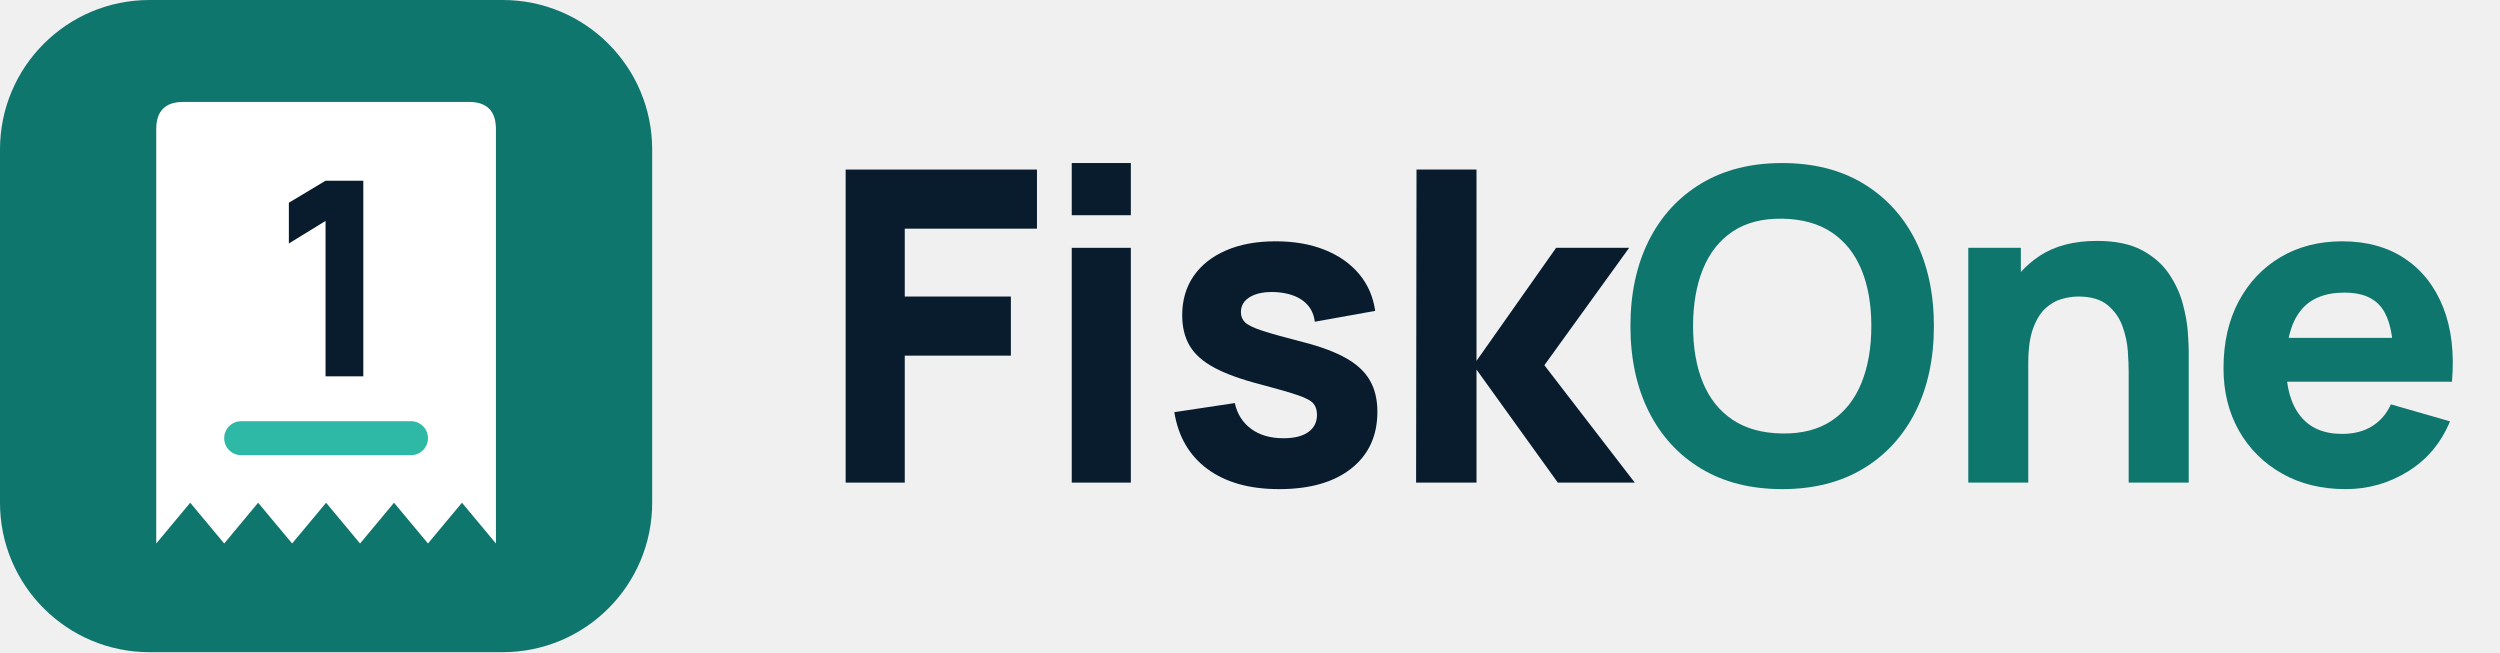
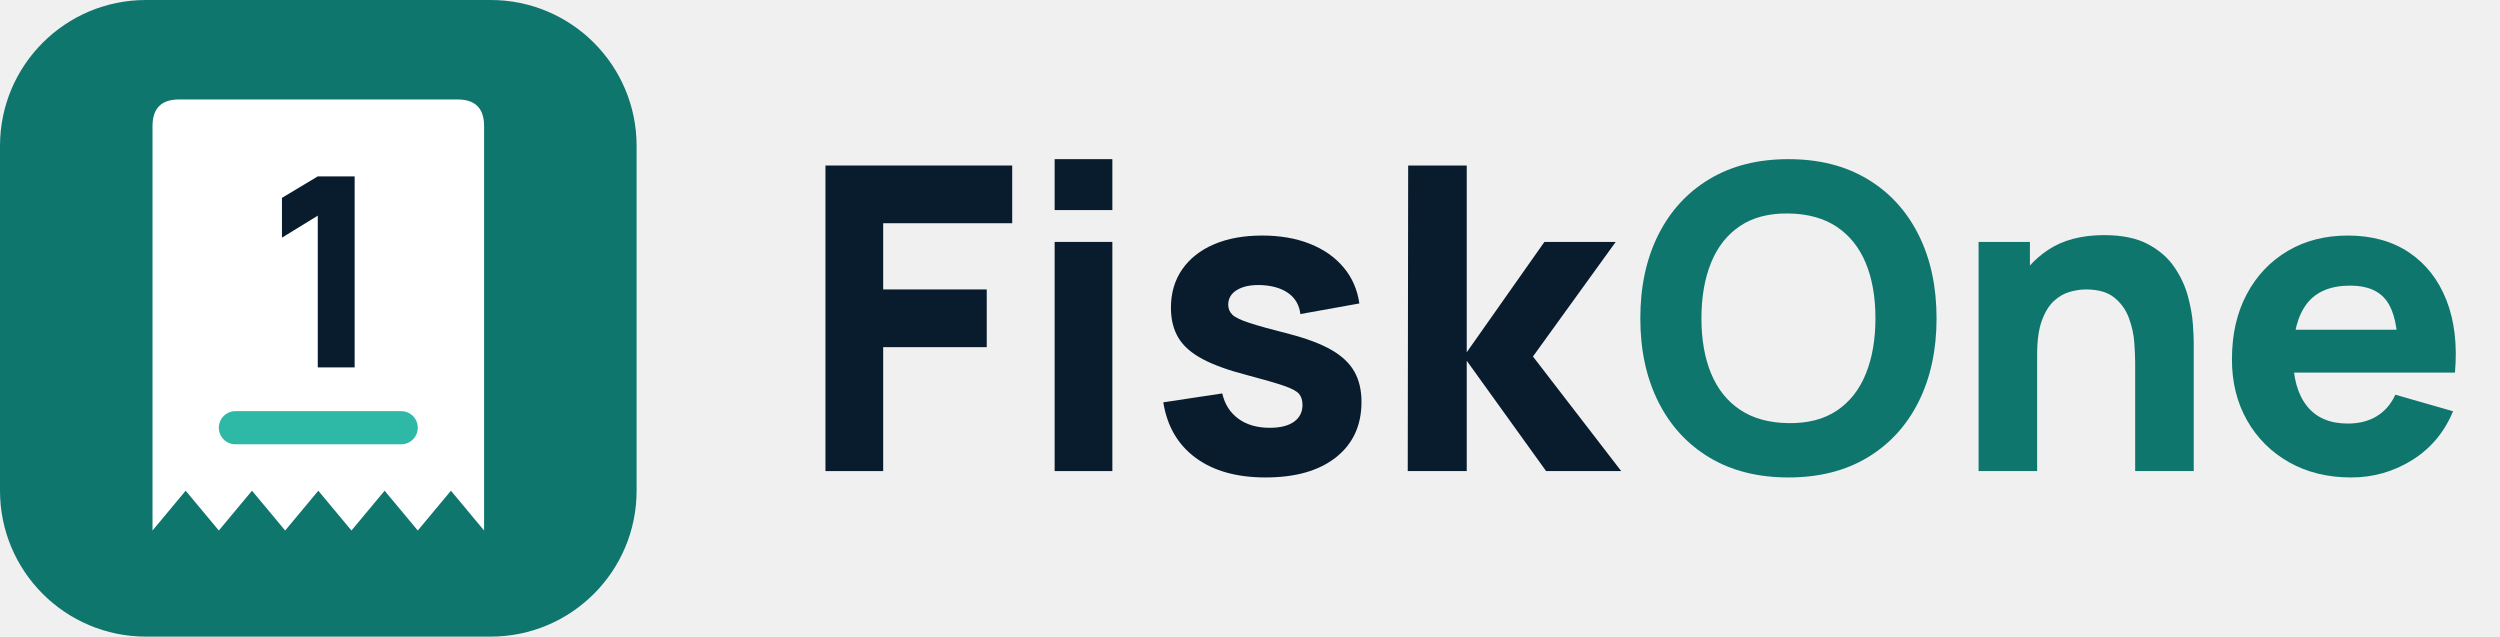
- <svg xmlns="http://www.w3.org/2000/svg" viewBox="0 0 368 96" width="368" height="96">
+ <svg xmlns="http://www.w3.org/2000/svg" viewBox="0 0 377 96" width="377" height="96">
  <g>
    <rect width="96" height="96" rx="22" fill="#0F766E" />
    <path fill="#FFFFFF" d="M27 15 H69 Q73 15 73 19 V80 L68.00 74 L63.00 80 L58.00 74 L53.00 80 L48.00 74 L43.00 80 L38.00 74 L33.00 80 L28.00 74 L23.00 80 V19 Q23 15 27 15 Z" />
    <path fill="#081C2D" d="M53.48 55.40L47.92 55.40L47.92 32.52L42.52 35.84L42.52 29.84L47.92 26.60L53.48 26.60L53.48 55.40Z" />
    <rect x="33" y="62" width="30" height="5" rx="2.5" fill="#2EB8A6" />
  </g>
  <g transform="translate(0 71.04)">
-     <path fill="#081C2D" d="M133.18 0L124.48 0L124.48-46.08L152.64-46.08L152.64-37.38L133.18-37.38L133.18-27.39L148.80-27.39L148.80-18.69L133.18-18.69L133.18 0Z" />
-     <path fill="#081C2D" d="M166.46-39.36L157.76-39.36L157.76-47.04L166.46-47.04L166.46-39.36ZM166.46 0L157.76 0L157.76-34.56L166.46-34.56L166.46 0Z" />
-     <path fill="#081C2D" d="M188.29 0.96L188.29 0.96Q181.76 0.96 177.74-2Q173.73-4.96 172.86-10.37L172.86-10.37L181.76-11.71Q182.30-9.28 184.18-7.90Q186.05-6.53 188.93-6.53L188.93-6.53Q191.30-6.53 192.58-7.44Q193.86-8.35 193.86-9.98L193.86-9.98Q193.86-11.01 193.34-11.63Q192.83-12.26 191.06-12.86Q189.28-13.47 185.54-14.46L185.54-14.46Q181.31-15.55 178.78-16.90Q176.26-18.24 175.14-20.11Q174.02-21.98 174.02-24.64L174.02-24.64Q174.02-27.97 175.71-30.42Q177.41-32.86 180.50-34.19Q183.58-35.52 187.78-35.52L187.78-35.52Q191.84-35.52 194.98-34.27Q198.11-33.02 200.05-30.72Q201.98-28.42 202.43-25.28L202.43-25.28L193.54-23.68Q193.31-25.60 191.87-26.72Q190.43-27.84 187.97-28.03L187.97-28.03Q185.57-28.19 184.11-27.39Q182.66-26.59 182.66-25.09L182.66-25.09Q182.66-24.19 183.28-23.58Q183.90-22.98 185.87-22.34Q187.84-21.70 191.87-20.67L191.87-20.67Q195.81-19.65 198.19-18.29Q200.58-16.93 201.66-15.02Q202.75-13.12 202.75-10.43L202.75-10.43Q202.75-5.12 198.91-2.08Q195.07 0.96 188.29 0.96Z" />
-     <path fill="#081C2D" d="M217.34 0L208.45 0L208.51-46.08L217.34-46.08L217.34-17.92L229.06-34.56L239.81-34.56L227.33-17.28L240.64 0L229.31 0L217.34-16.64L217.34 0Z" />
-     <path fill="#0F766E" d="M262.34 0.96L262.34 0.96Q255.42 0.96 250.42-2.05Q245.41-5.06 242.70-10.46Q240.00-15.87 240.00-23.04L240.00-23.04Q240.00-30.21 242.70-35.62Q245.41-41.02 250.42-44.03Q255.42-47.04 262.34-47.04L262.34-47.04Q269.25-47.04 274.26-44.03Q279.26-41.02 281.97-35.62Q284.67-30.21 284.67-23.04L284.67-23.04Q284.67-15.87 281.97-10.46Q279.26-5.06 274.26-2.05Q269.25 0.96 262.34 0.96ZM262.34-7.23L262.34-7.23Q266.72-7.17 269.63-9.12Q272.54-11.07 274-14.66Q275.46-18.24 275.46-23.04L275.46-23.04Q275.46-27.84 274-31.36Q272.54-34.88 269.63-36.83Q266.72-38.78 262.34-38.85L262.34-38.85Q257.95-38.91 255.04-36.96Q252.13-35.01 250.67-31.42Q249.22-27.84 249.22-23.04L249.22-23.04Q249.22-18.24 250.67-14.72Q252.13-11.20 255.04-9.25Q257.95-7.30 262.34-7.23Z" />
-     <path fill="#0F766E" d="M322.18 0L313.34 0L313.34-16.32Q313.34-17.50 313.22-19.34Q313.09-21.18 312.42-23.04Q311.74-24.90 310.22-26.14Q308.70-27.39 305.92-27.39L305.92-27.39Q304.80-27.39 303.52-27.04Q302.24-26.69 301.12-25.68Q300-24.67 299.28-22.72Q298.56-20.77 298.56-17.54L298.56-17.54L293.57-19.90Q293.57-24 295.23-27.58Q296.90-31.17 300.24-33.38Q303.58-35.58 308.67-35.58L308.67-35.58Q312.74-35.58 315.30-34.21Q317.86-32.83 319.28-30.72Q320.70-28.61 321.31-26.32Q321.92-24.03 322.05-22.14Q322.18-20.26 322.18-19.39L322.18-19.39L322.18 0ZM298.56 0L289.73 0L289.73-34.56L297.47-34.56L297.47-23.10L298.56-23.10L298.56 0Z" />
-     <path fill="#0F766E" d="M345.28 0.96L345.28 0.96Q339.97 0.96 335.92-1.33Q331.87-3.62 329.58-7.63Q327.30-11.65 327.30-16.83L327.30-16.83Q327.30-22.50 329.54-26.69Q331.78-30.88 335.71-33.20Q339.65-35.52 344.77-35.52L344.77-35.52Q350.21-35.52 354.02-32.96Q357.82-30.40 359.65-25.76Q361.47-21.12 360.93-14.85L360.93-14.85L352.32-14.85L352.32-18.05Q352.32-23.33 350.64-25.65Q348.96-27.97 345.15-27.97L345.15-27.97Q340.70-27.97 338.61-25.26Q336.51-22.56 336.51-17.28L336.51-17.28Q336.51-12.45 338.61-9.81Q340.70-7.17 344.77-7.17L344.77-7.17Q347.33-7.17 349.15-8.29Q350.98-9.41 351.94-11.52L351.94-11.52L360.64-9.02Q358.69-4.29 354.48-1.66Q350.27 0.96 345.28 0.96ZM356.74-14.85L333.82-14.85L333.82-21.31L356.74-21.31L356.74-14.85Z" />
+     <path fill="#081C2D" d="M133.184 0L124.480 0L124.480-46.080L152.640-46.080L152.640-37.376L133.184-37.376L133.184-27.392L148.800-27.392L148.800-18.688L133.184-18.688L133.184 0Z" />
+     <path fill="#081C2D" d="M167.744-39.360L159.040-39.360L159.040-47.040L167.744-47.040L167.744-39.360ZM167.744 0L159.040 0L159.040-34.560L167.744-34.560L167.744 0Z" />
+     <path fill="#081C2D" d="M190.848 0.960L190.848 0.960Q184.320 0.960 180.304-2Q176.288-4.960 175.424-10.368L175.424-10.368L184.320-11.712Q184.864-9.280 186.736-7.904Q188.608-6.528 191.488-6.528L191.488-6.528Q193.856-6.528 195.136-7.440Q196.416-8.352 196.416-9.984L196.416-9.984Q196.416-11.008 195.904-11.632Q195.392-12.256 193.616-12.864Q191.840-13.472 188.096-14.464L188.096-14.464Q183.872-15.552 181.344-16.896Q178.816-18.240 177.696-20.112Q176.576-21.984 176.576-24.640L176.576-24.640Q176.576-27.968 178.272-30.416Q179.968-32.864 183.056-34.192Q186.144-35.520 190.336-35.520L190.336-35.520Q194.400-35.520 197.536-34.272Q200.672-33.024 202.608-30.720Q204.544-28.416 204.992-25.280L204.992-25.280L196.096-23.680Q195.872-25.600 194.432-26.720Q192.992-27.840 190.528-28.032L190.528-28.032Q188.128-28.192 186.672-27.392Q185.216-26.592 185.216-25.088L185.216-25.088Q185.216-24.192 185.840-23.584Q186.464-22.976 188.432-22.336Q190.400-21.696 194.432-20.672L194.432-20.672Q198.368-19.648 200.752-18.288Q203.136-16.928 204.224-15.024Q205.312-13.120 205.312-10.432L205.312-10.432Q205.312-5.120 201.472-2.080Q197.632 0.960 190.848 0.960Z" />
+     <path fill="#081C2D" d="M221.184 0L212.288 0L212.352-46.080L221.184-46.080L221.184-17.920L232.896-34.560L243.648-34.560L231.168-17.280L244.480 0L233.152 0L221.184-16.640L221.184 0Z" />
+     <path fill="#0F766E" d="M269.696 0.960L269.696 0.960Q262.784 0.960 257.776-2.048Q252.768-5.056 250.064-10.464Q247.360-15.872 247.360-23.040L247.360-23.040Q247.360-30.208 250.064-35.616Q252.768-41.024 257.776-44.032Q262.784-47.040 269.696-47.040L269.696-47.040Q276.608-47.040 281.616-44.032Q286.624-41.024 289.328-35.616Q292.032-30.208 292.032-23.040L292.032-23.040Q292.032-15.872 289.328-10.464Q286.624-5.056 281.616-2.048Q276.608 0.960 269.696 0.960ZM269.696-7.232L269.696-7.232Q274.080-7.168 276.992-9.120Q279.904-11.072 281.360-14.656Q282.816-18.240 282.816-23.040L282.816-23.040Q282.816-27.840 281.360-31.360Q279.904-34.880 276.992-36.832Q274.080-38.784 269.696-38.848L269.696-38.848Q265.312-38.912 262.400-36.960Q259.488-35.008 258.032-31.424Q256.576-27.840 256.576-23.040L256.576-23.040Q256.576-18.240 258.032-14.720Q259.488-11.200 262.400-9.248Q265.312-7.296 269.696-7.232Z" />
+     <path fill="#0F766E" d="M330.816 0L321.984 0L321.984-16.320Q321.984-17.504 321.856-19.344Q321.728-21.184 321.056-23.040Q320.384-24.896 318.864-26.144Q317.344-27.392 314.560-27.392L314.560-27.392Q313.440-27.392 312.160-27.040Q310.880-26.688 309.760-25.680Q308.640-24.672 307.920-22.720Q307.200-20.768 307.200-17.536L307.200-17.536L302.208-19.904Q302.208-24 303.872-27.584Q305.536-31.168 308.880-33.376Q312.224-35.584 317.312-35.584L317.312-35.584Q321.376-35.584 323.936-34.208Q326.496-32.832 327.920-30.720Q329.344-28.608 329.952-26.320Q330.560-24.032 330.688-22.144Q330.816-20.256 330.816-19.392L330.816-19.392L330.816 0ZM307.200 0L298.368 0L298.368-34.560L306.112-34.560L306.112-23.104L307.200-23.104L307.200 0Z" />
+     <path fill="#0F766E" d="M354.560 0.960L354.560 0.960Q349.248 0.960 345.200-1.328Q341.152-3.616 338.864-7.632Q336.576-11.648 336.576-16.832L336.576-16.832Q336.576-22.496 338.816-26.688Q341.056-30.880 344.992-33.200Q348.928-35.520 354.048-35.520L354.048-35.520Q359.488-35.520 363.296-32.960Q367.104-30.400 368.928-25.760Q370.752-21.120 370.208-14.848L370.208-14.848L361.600-14.848L361.600-18.048Q361.600-23.328 359.920-25.648Q358.240-27.968 354.432-27.968L354.432-27.968Q349.984-27.968 347.888-25.264Q345.792-22.560 345.792-17.280L345.792-17.280Q345.792-12.448 347.888-9.808Q349.984-7.168 354.048-7.168L354.048-7.168Q356.608-7.168 358.432-8.288Q360.256-9.408 361.216-11.520L361.216-11.520L369.920-9.024Q367.968-4.288 363.760-1.664Q359.552 0.960 354.560 0.960ZM366.016-14.848L343.104-14.848L343.104-21.312L366.016-21.312L366.016-14.848Z" />
  </g>
</svg>
